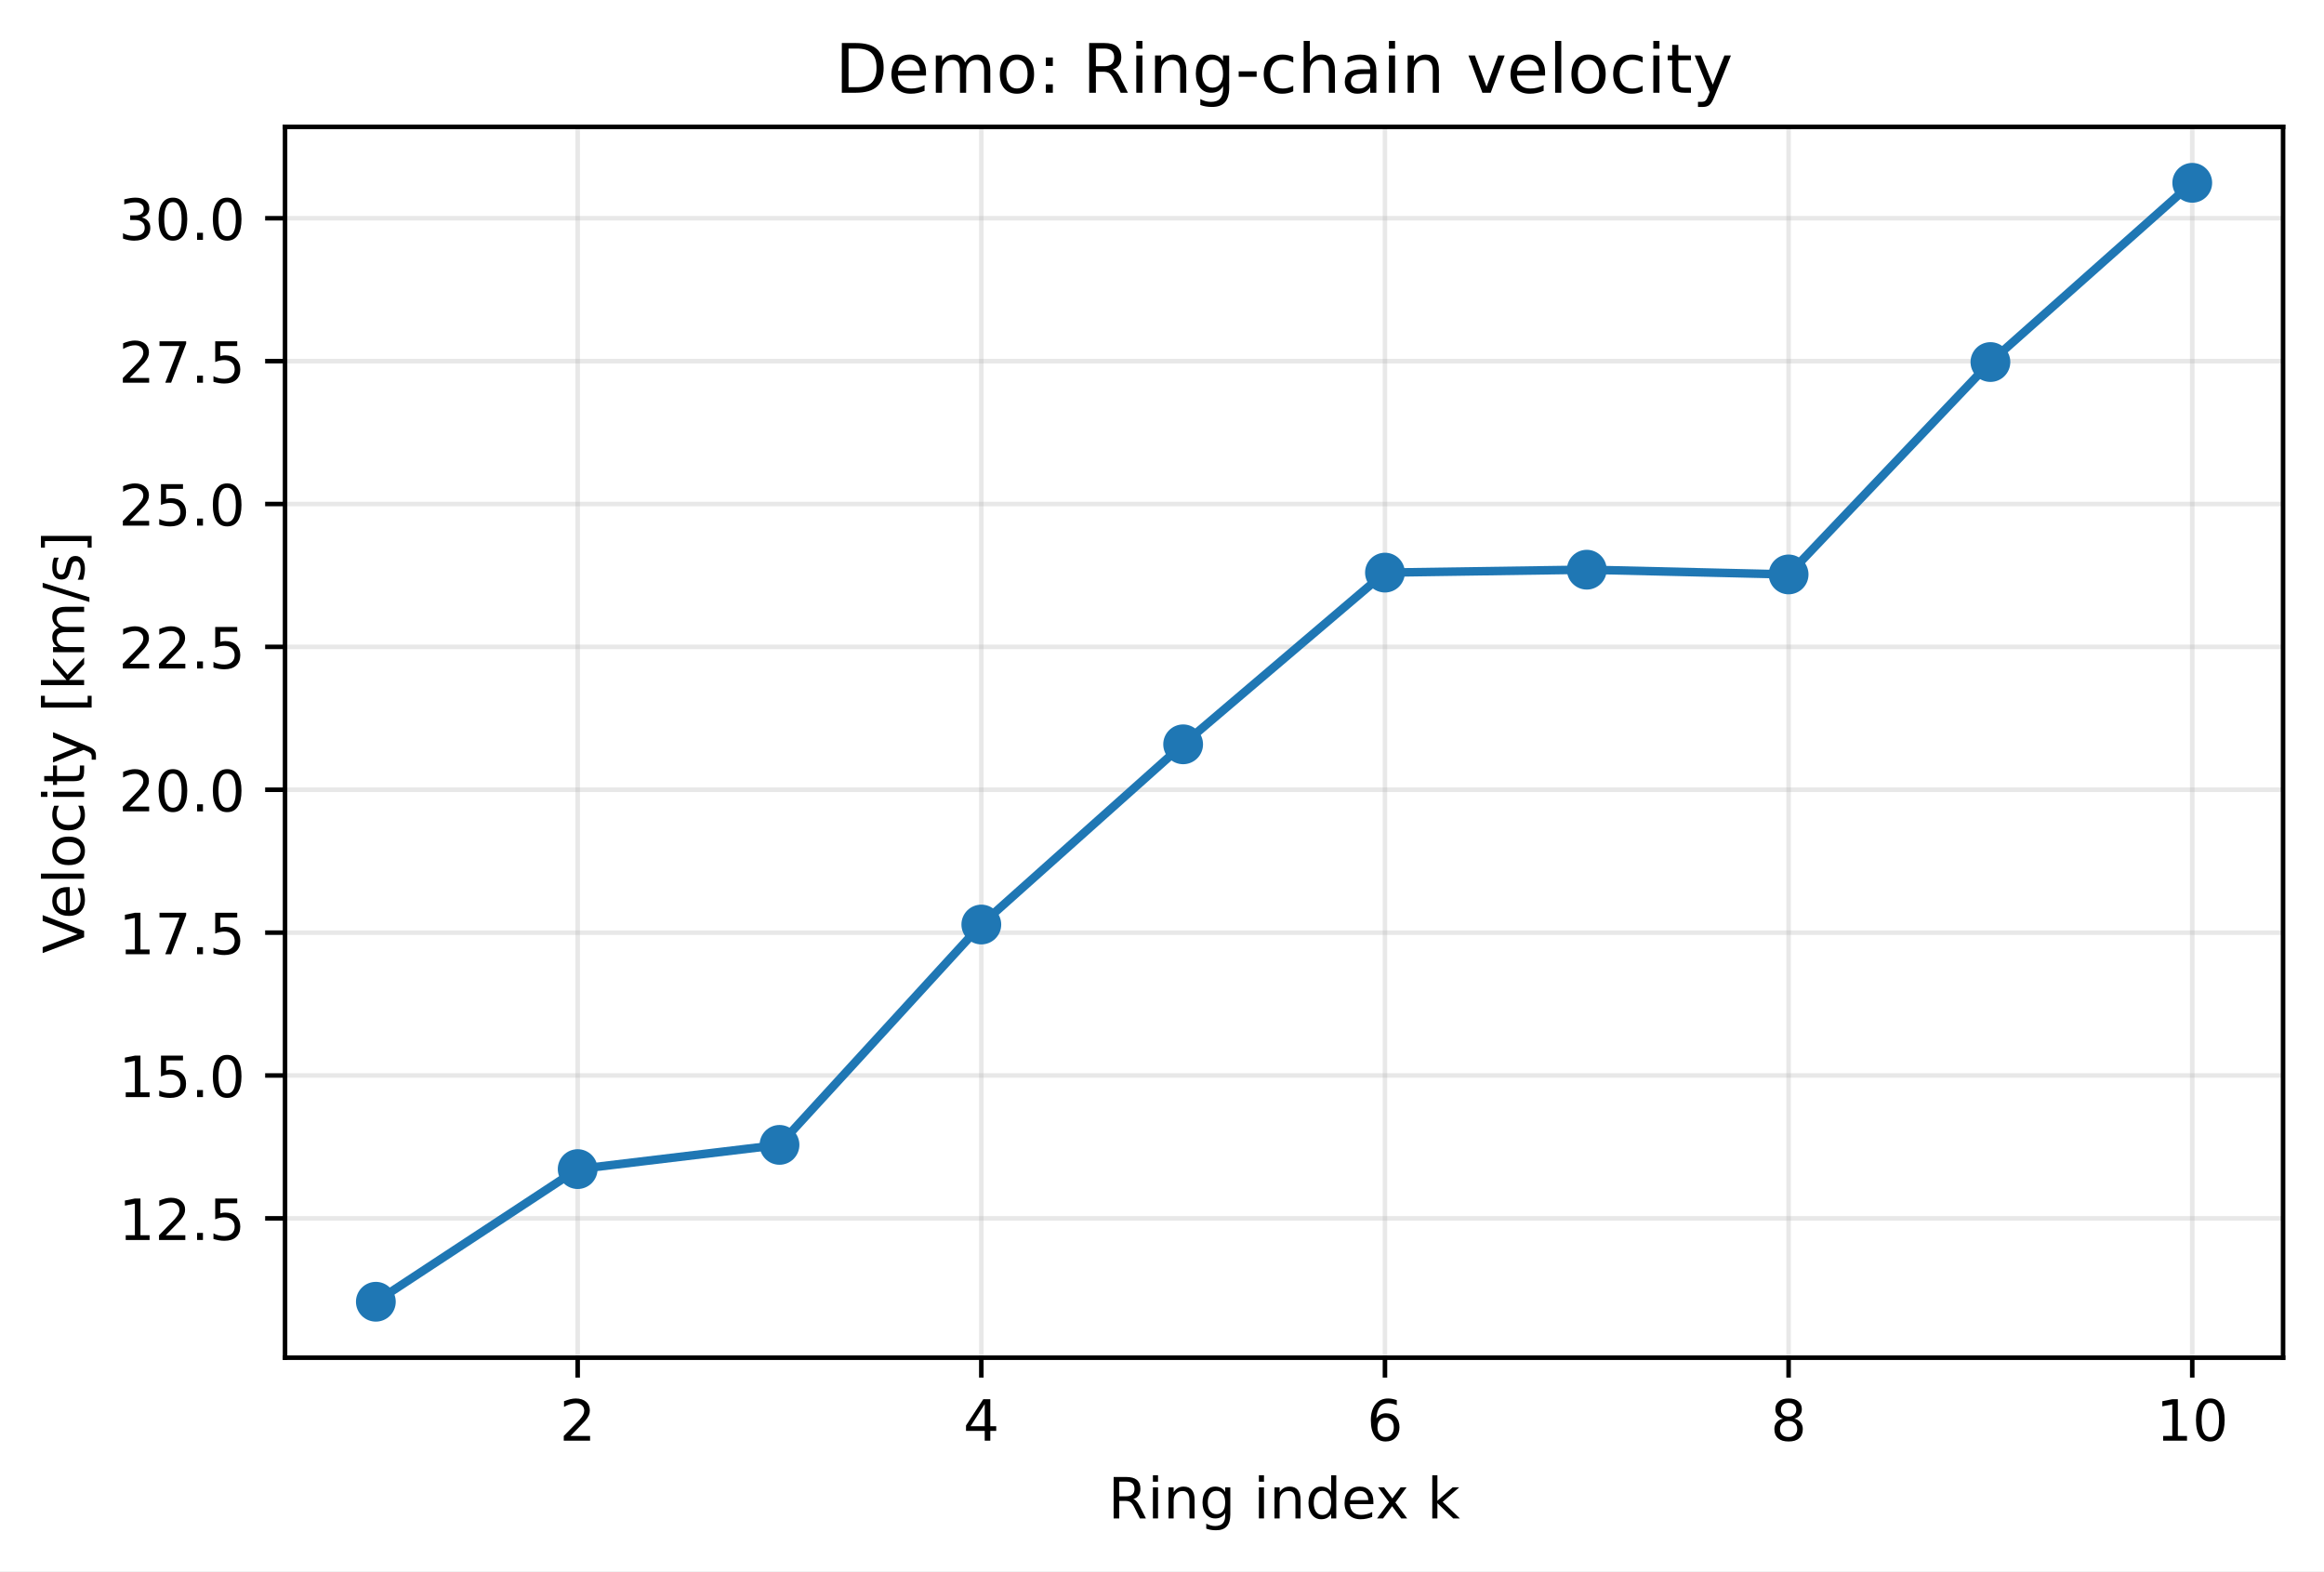
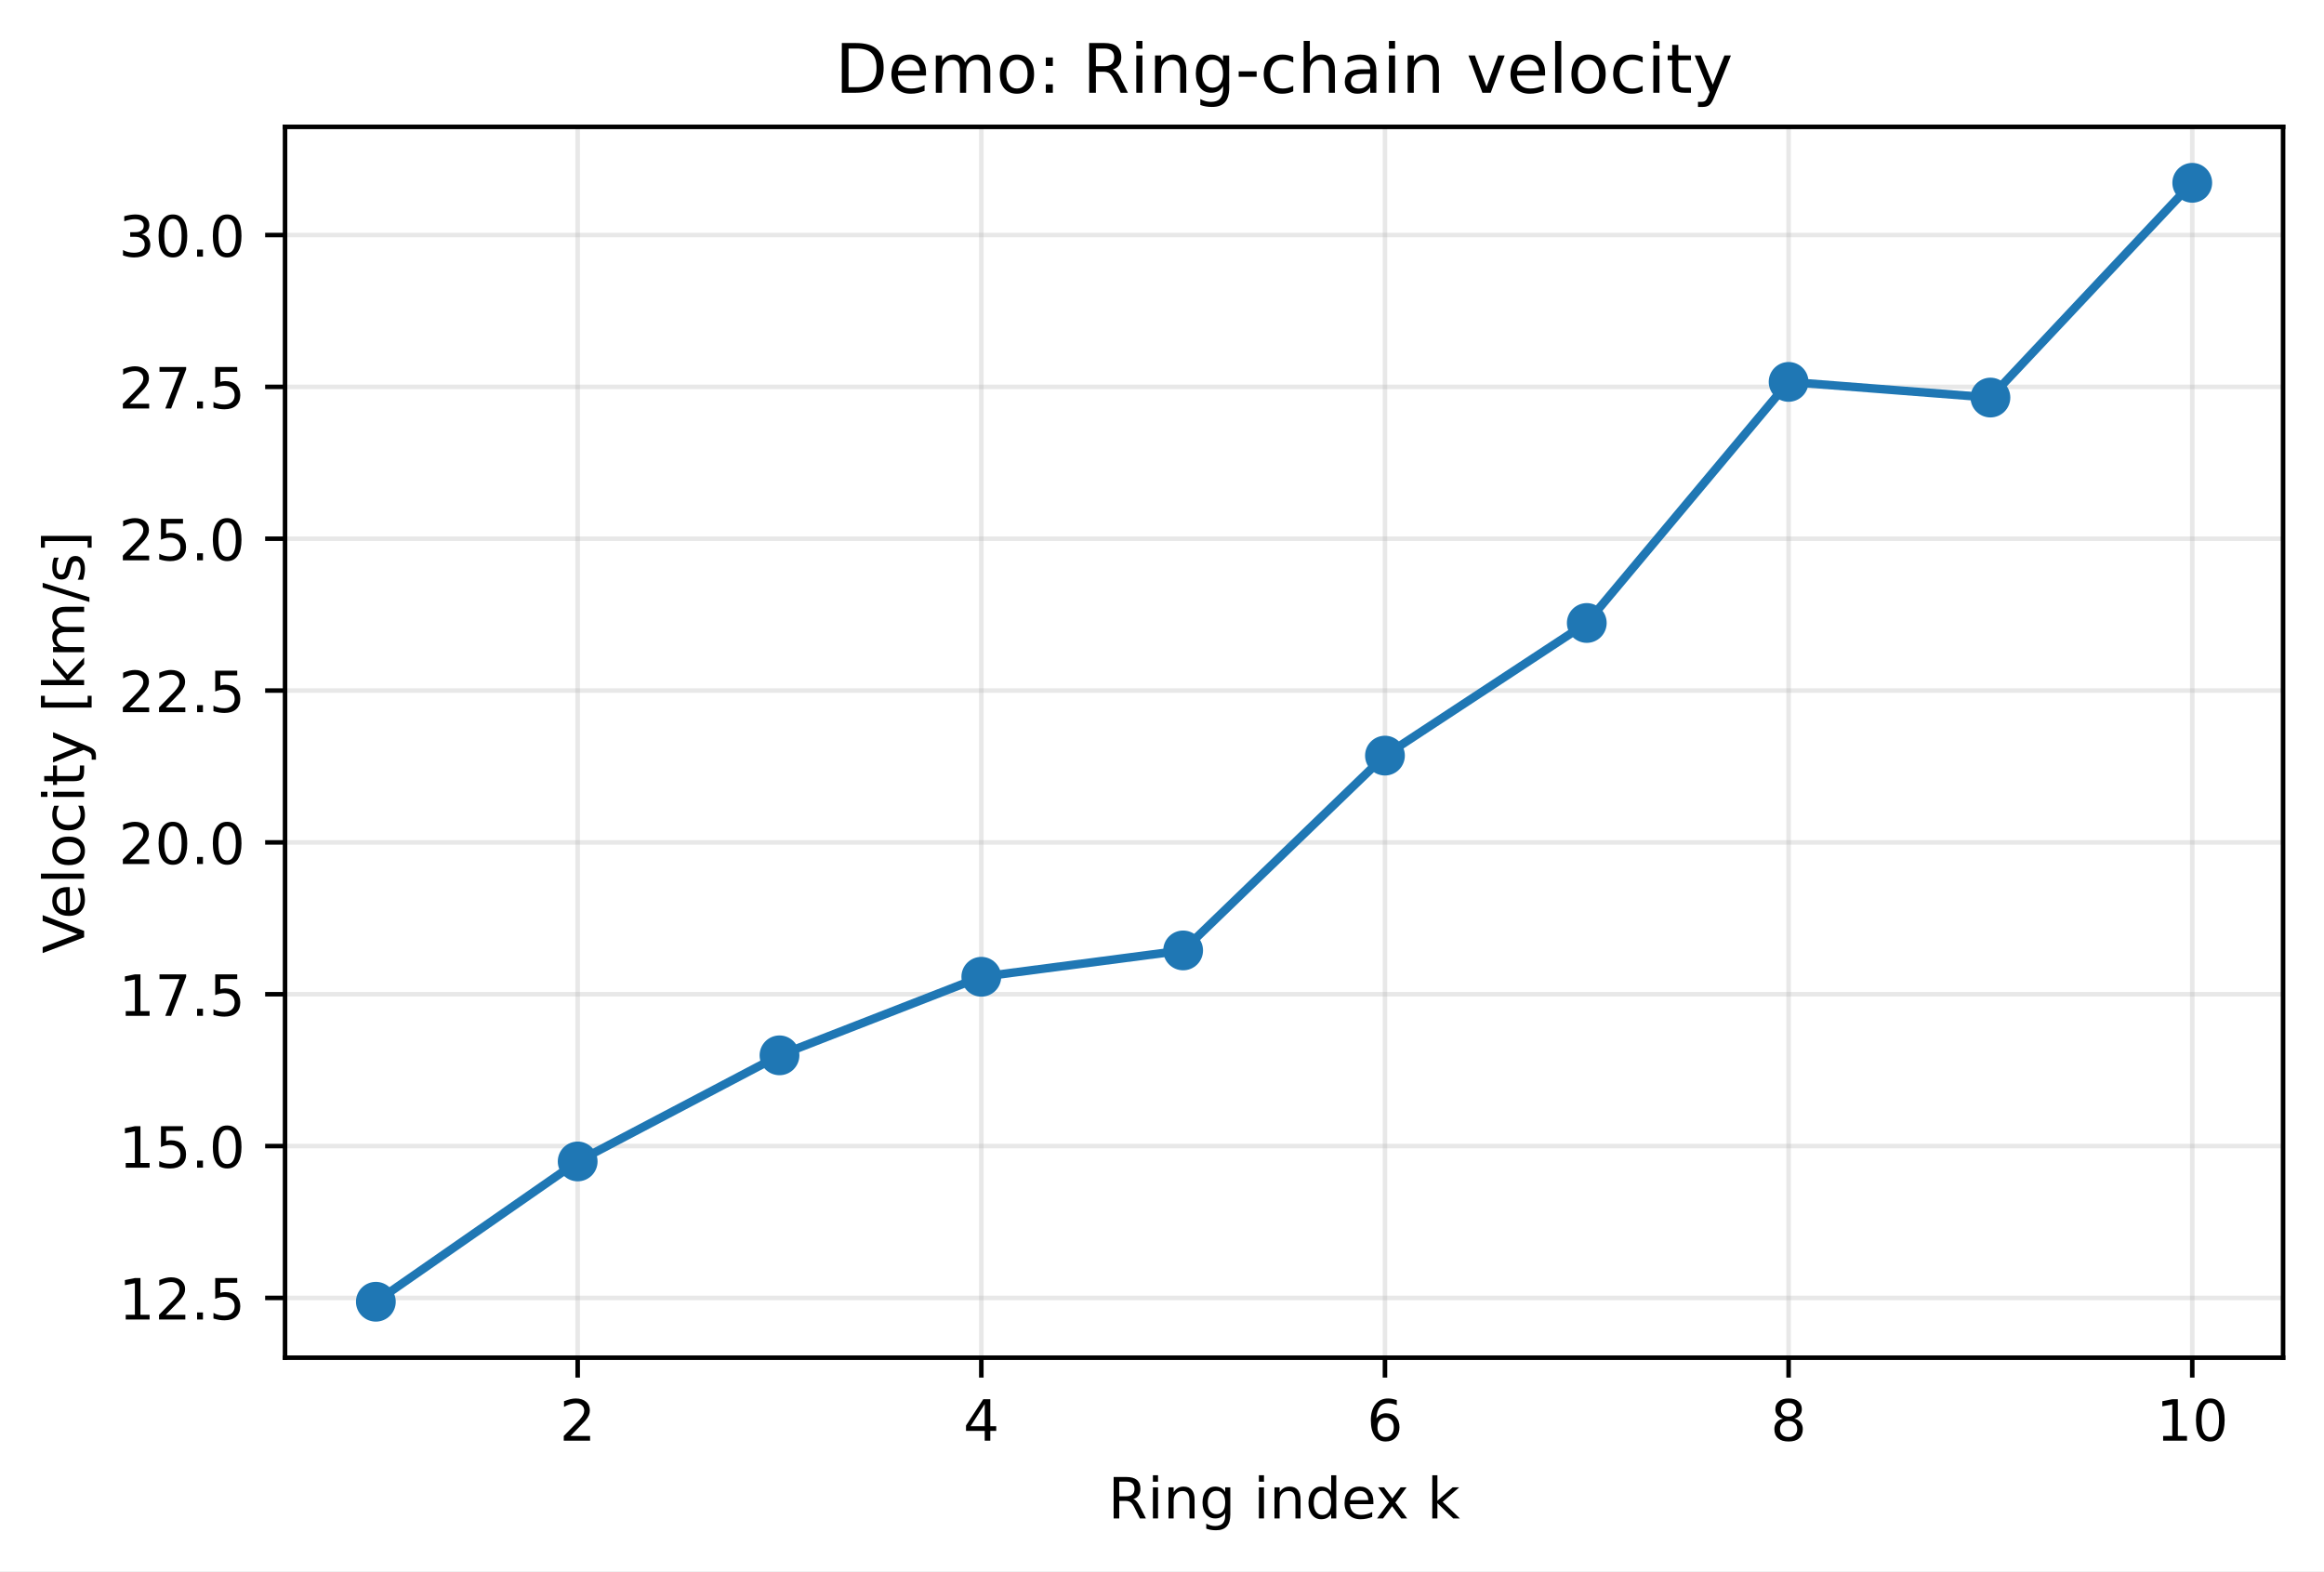
<svg xmlns="http://www.w3.org/2000/svg" xmlns:xlink="http://www.w3.org/1999/xlink" width="408.84pt" height="276.396pt" viewBox="0 0 408.84 276.396" version="1.1">
  <defs>
    <style type="text/css">*{stroke-linejoin: round; stroke-linecap: butt}</style>
  </defs>
  <g id="figure_1">
    <g id="patch_1">
      <path d="M 0 276.396  L 408.84 276.396  L 408.84 0  L 0 0  z " style="fill: #ffffff" />
    </g>
    <g id="axes_1">
      <g id="patch_2">
        <path d="M 50.144 238.84  L 401.64 238.84  L 401.64 22.318  L 50.144 22.318  z " style="fill: #ffffff" />
      </g>
      <g id="matplotlib.axis_1">
        <g id="xtick_1">
          <g id="line2d_1">
-             <path d="M 101.625 238.84  L 101.625 22.318  " clip-path="url(#p6f0cbe312e)" style="fill: none; stroke: #b0b0b0; stroke-opacity: 0.3; stroke-width: 0.8; stroke-linecap: square" />
+             <path d="M 101.625 238.84  L 101.625 22.318  " clip-path="url(#pf4509dc963)" style="fill: none; stroke: #b0b0b0; stroke-opacity: 0.3; stroke-width: 0.8; stroke-linecap: square" />
          </g>
          <g id="line2d_2">
            <defs>
-               <path id="m8522836633" d="M 0 0  L 0 3.5  " style="stroke: #000000; stroke-width: 0.8" />
+               <path id="mf7967f3b03" d="M 0 0  L 0 3.5  " style="stroke: #000000; stroke-width: 0.8" />
            </defs>
            <g>
-               <use xlink:href="#m8522836633" x="101.625" y="238.84" style="stroke: #000000; stroke-width: 0.8" />
+               <use xlink:href="#mf7967f3b03" x="101.625" y="238.84" style="stroke: #000000; stroke-width: 0.8" />
            </g>
          </g>
          <g id="text_1">
            <g transform="translate(98.44425 253.4381) scale(0.1 -0.1)">
              <defs>
                <path id="DejaVuSans-32" d="M 1228 531  L 3431 531  L 3431 0  L 469 0  L 469 531  Q 828 903 1448 1529  Q 2069 2156 2228 2338  Q 2531 2678 2651 2914  Q 2772 3150 2772 3378  Q 2772 3750 2511 3984  Q 2250 4219 1831 4219  Q 1534 4219 1204 4116  Q 875 4013 500 3803  L 500 4441  Q 881 4594 1212 4672  Q 1544 4750 1819 4750  Q 2544 4750 2975 4387  Q 3406 4025 3406 3419  Q 3406 3131 3298 2873  Q 3191 2616 2906 2266  Q 2828 2175 2409 1742  Q 1991 1309 1228 531  z " transform="scale(0.015625)" />
              </defs>
              <use xlink:href="#DejaVuSans-32" />
            </g>
          </g>
        </g>
        <g id="xtick_2">
          <g id="line2d_3">
-             <path d="M 172.635 238.84  L 172.635 22.318  " clip-path="url(#p6f0cbe312e)" style="fill: none; stroke: #b0b0b0; stroke-opacity: 0.3; stroke-width: 0.8; stroke-linecap: square" />
+             <path d="M 172.635 238.84  L 172.635 22.318  " clip-path="url(#pf4509dc963)" style="fill: none; stroke: #b0b0b0; stroke-opacity: 0.3; stroke-width: 0.8; stroke-linecap: square" />
          </g>
          <g id="line2d_4">
            <g>
-               <use xlink:href="#m8522836633" x="172.635" y="238.84" style="stroke: #000000; stroke-width: 0.8" />
+               <use xlink:href="#mf7967f3b03" x="172.635" y="238.84" style="stroke: #000000; stroke-width: 0.8" />
            </g>
          </g>
          <g id="text_2">
            <g transform="translate(169.4536 253.4381) scale(0.1 -0.1)">
              <defs>
                <path id="DejaVuSans-34" d="M 2419 4116  L 825 1625  L 2419 1625  L 2419 4116  z M 2253 4666  L 3047 4666  L 3047 1625  L 3713 1625  L 3713 1100  L 3047 1100  L 3047 0  L 2419 0  L 2419 1100  L 313 1100  L 313 1709  L 2253 4666  z " transform="scale(0.015625)" />
              </defs>
              <use xlink:href="#DejaVuSans-34" />
            </g>
          </g>
        </g>
        <g id="xtick_3">
          <g id="line2d_5">
-             <path d="M 243.644 238.84  L 243.644 22.318  " clip-path="url(#p6f0cbe312e)" style="fill: none; stroke: #b0b0b0; stroke-opacity: 0.3; stroke-width: 0.8; stroke-linecap: square" />
+             <path d="M 243.644 238.84  L 243.644 22.318  " clip-path="url(#pf4509dc963)" style="fill: none; stroke: #b0b0b0; stroke-opacity: 0.3; stroke-width: 0.8; stroke-linecap: square" />
          </g>
          <g id="line2d_6">
            <g>
-               <use xlink:href="#m8522836633" x="243.644" y="238.84" style="stroke: #000000; stroke-width: 0.8" />
+               <use xlink:href="#mf7967f3b03" x="243.644" y="238.84" style="stroke: #000000; stroke-width: 0.8" />
            </g>
          </g>
          <g id="text_3">
            <g transform="translate(240.4629 253.4381) scale(0.1 -0.1)">
              <defs>
                <path id="DejaVuSans-36" d="M 2113 2584  Q 1688 2584 1439 2293  Q 1191 2003 1191 1497  Q 1191 994 1439 701  Q 1688 409 2113 409  Q 2538 409 2786 701  Q 3034 994 3034 1497  Q 3034 2003 2786 2293  Q 2538 2584 2113 2584  z M 3366 4563  L 3366 3988  Q 3128 4100 2886 4159  Q 2644 4219 2406 4219  Q 1781 4219 1451 3797  Q 1122 3375 1075 2522  Q 1259 2794 1537 2939  Q 1816 3084 2150 3084  Q 2853 3084 3261 2657  Q 3669 2231 3669 1497  Q 3669 778 3244 343  Q 2819 -91 2113 -91  Q 1303 -91 875 529  Q 447 1150 447 2328  Q 447 3434 972 4092  Q 1497 4750 2381 4750  Q 2619 4750 2861 4703  Q 3103 4656 3366 4563  z " transform="scale(0.015625)" />
              </defs>
              <use xlink:href="#DejaVuSans-36" />
            </g>
          </g>
        </g>
        <g id="xtick_4">
          <g id="line2d_7">
-             <path d="M 314.653 238.84  L 314.653 22.318  " clip-path="url(#p6f0cbe312e)" style="fill: none; stroke: #b0b0b0; stroke-opacity: 0.3; stroke-width: 0.8; stroke-linecap: square" />
+             <path d="M 314.653 238.84  L 314.653 22.318  " clip-path="url(#pf4509dc963)" style="fill: none; stroke: #b0b0b0; stroke-opacity: 0.3; stroke-width: 0.8; stroke-linecap: square" />
          </g>
          <g id="line2d_8">
            <g>
-               <use xlink:href="#m8522836633" x="314.653" y="238.84" style="stroke: #000000; stroke-width: 0.8" />
+               <use xlink:href="#mf7967f3b03" x="314.653" y="238.84" style="stroke: #000000; stroke-width: 0.8" />
            </g>
          </g>
          <g id="text_4">
            <g transform="translate(311.4722 253.4381) scale(0.1 -0.1)">
              <defs>
                <path id="DejaVuSans-38" d="M 2034 2216  Q 1584 2216 1326 1975  Q 1069 1734 1069 1313  Q 1069 891 1326 650  Q 1584 409 2034 409  Q 2484 409 2743 651  Q 3003 894 3003 1313  Q 3003 1734 2745 1975  Q 2488 2216 2034 2216  z M 1403 2484  Q 997 2584 770 2862  Q 544 3141 544 3541  Q 544 4100 942 4425  Q 1341 4750 2034 4750  Q 2731 4750 3128 4425  Q 3525 4100 3525 3541  Q 3525 3141 3298 2862  Q 3072 2584 2669 2484  Q 3125 2378 3379 2068  Q 3634 1759 3634 1313  Q 3634 634 3220 271  Q 2806 -91 2034 -91  Q 1263 -91 848 271  Q 434 634 434 1313  Q 434 1759 690 2068  Q 947 2378 1403 2484  z M 1172 3481  Q 1172 3119 1398 2916  Q 1625 2713 2034 2713  Q 2441 2713 2670 2916  Q 2900 3119 2900 3481  Q 2900 3844 2670 4047  Q 2441 4250 2034 4250  Q 1625 4250 1398 4047  Q 1172 3844 1172 3481  z " transform="scale(0.015625)" />
              </defs>
              <use xlink:href="#DejaVuSans-38" />
            </g>
          </g>
        </g>
        <g id="xtick_5">
          <g id="line2d_9">
-             <path d="M 385.663 238.84  L 385.663 22.318  " clip-path="url(#p6f0cbe312e)" style="fill: none; stroke: #b0b0b0; stroke-opacity: 0.3; stroke-width: 0.8; stroke-linecap: square" />
+             <path d="M 385.663 238.84  L 385.663 22.318  " clip-path="url(#pf4509dc963)" style="fill: none; stroke: #b0b0b0; stroke-opacity: 0.3; stroke-width: 0.8; stroke-linecap: square" />
          </g>
          <g id="line2d_10">
            <g>
-               <use xlink:href="#m8522836633" x="385.663" y="238.84" style="stroke: #000000; stroke-width: 0.8" />
+               <use xlink:href="#mf7967f3b03" x="385.663" y="238.84" style="stroke: #000000; stroke-width: 0.8" />
            </g>
          </g>
          <g id="text_5">
            <g transform="translate(379.3002 253.4381) scale(0.1 -0.1)">
              <defs>
                <path id="DejaVuSans-31" d="M 794 531  L 1825 531  L 1825 4091  L 703 3866  L 703 4441  L 1819 4666  L 2450 4666  L 2450 531  L 3481 531  L 3481 0  L 794 0  L 794 531  z " transform="scale(0.015625)" />
                <path id="DejaVuSans-30" d="M 2034 4250  Q 1547 4250 1301 3770  Q 1056 3291 1056 2328  Q 1056 1369 1301 889  Q 1547 409 2034 409  Q 2525 409 2770 889  Q 3016 1369 3016 2328  Q 3016 3291 2770 3770  Q 2525 4250 2034 4250  z M 2034 4750  Q 2819 4750 3233 4129  Q 3647 3509 3647 2328  Q 3647 1150 3233 529  Q 2819 -91 2034 -91  Q 1250 -91 836 529  Q 422 1150 422 2328  Q 422 3509 836 4129  Q 1250 4750 2034 4750  z " transform="scale(0.015625)" />
              </defs>
              <use xlink:href="#DejaVuSans-31" />
              <use xlink:href="#DejaVuSans-30" transform="translate(63.62305 0)" />
            </g>
          </g>
        </g>
        <g id="text_6">
          <g transform="translate(194.9316 267.1163) scale(0.1 -0.1)">
            <defs>
              <path id="DejaVuSans-52" d="M 2841 2188  Q 3044 2119 3236 1894  Q 3428 1669 3622 1275  L 4263 0  L 3584 0  L 2988 1197  Q 2756 1666 2539 1819  Q 2322 1972 1947 1972  L 1259 1972  L 1259 0  L 628 0  L 628 4666  L 2053 4666  Q 2853 4666 3247 4331  Q 3641 3997 3641 3322  Q 3641 2881 3436 2590  Q 3231 2300 2841 2188  z M 1259 4147  L 1259 2491  L 2053 2491  Q 2509 2491 2742 2702  Q 2975 2913 2975 3322  Q 2975 3731 2742 3939  Q 2509 4147 2053 4147  L 1259 4147  z " transform="scale(0.015625)" />
              <path id="DejaVuSans-69" d="M 603 3500  L 1178 3500  L 1178 0  L 603 0  L 603 3500  z M 603 4863  L 1178 4863  L 1178 4134  L 603 4134  L 603 4863  z " transform="scale(0.015625)" />
              <path id="DejaVuSans-6e" d="M 3513 2113  L 3513 0  L 2938 0  L 2938 2094  Q 2938 2591 2744 2837  Q 2550 3084 2163 3084  Q 1697 3084 1428 2787  Q 1159 2491 1159 1978  L 1159 0  L 581 0  L 581 3500  L 1159 3500  L 1159 2956  Q 1366 3272 1645 3428  Q 1925 3584 2291 3584  Q 2894 3584 3203 3211  Q 3513 2838 3513 2113  z " transform="scale(0.015625)" />
              <path id="DejaVuSans-67" d="M 2906 1791  Q 2906 2416 2648 2759  Q 2391 3103 1925 3103  Q 1463 3103 1205 2759  Q 947 2416 947 1791  Q 947 1169 1205 825  Q 1463 481 1925 481  Q 2391 481 2648 825  Q 2906 1169 2906 1791  z M 3481 434  Q 3481 -459 3084 -895  Q 2688 -1331 1869 -1331  Q 1566 -1331 1297 -1286  Q 1028 -1241 775 -1147  L 775 -588  Q 1028 -725 1275 -790  Q 1522 -856 1778 -856  Q 2344 -856 2625 -561  Q 2906 -266 2906 331  L 2906 616  Q 2728 306 2450 153  Q 2172 0 1784 0  Q 1141 0 747 490  Q 353 981 353 1791  Q 353 2603 747 3093  Q 1141 3584 1784 3584  Q 2172 3584 2450 3431  Q 2728 3278 2906 2969  L 2906 3500  L 3481 3500  L 3481 434  z " transform="scale(0.015625)" />
              <path id="DejaVuSans-20" transform="scale(0.015625)" />
              <path id="DejaVuSans-64" d="M 2906 2969  L 2906 4863  L 3481 4863  L 3481 0  L 2906 0  L 2906 525  Q 2725 213 2448 61  Q 2172 -91 1784 -91  Q 1150 -91 751 415  Q 353 922 353 1747  Q 353 2572 751 3078  Q 1150 3584 1784 3584  Q 2172 3584 2448 3432  Q 2725 3281 2906 2969  z M 947 1747  Q 947 1113 1208 752  Q 1469 391 1925 391  Q 2381 391 2643 752  Q 2906 1113 2906 1747  Q 2906 2381 2643 2742  Q 2381 3103 1925 3103  Q 1469 3103 1208 2742  Q 947 2381 947 1747  z " transform="scale(0.015625)" />
              <path id="DejaVuSans-65" d="M 3597 1894  L 3597 1613  L 953 1613  Q 991 1019 1311 708  Q 1631 397 2203 397  Q 2534 397 2845 478  Q 3156 559 3463 722  L 3463 178  Q 3153 47 2828 -22  Q 2503 -91 2169 -91  Q 1331 -91 842 396  Q 353 884 353 1716  Q 353 2575 817 3079  Q 1281 3584 2069 3584  Q 2775 3584 3186 3129  Q 3597 2675 3597 1894  z M 3022 2063  Q 3016 2534 2758 2815  Q 2500 3097 2075 3097  Q 1594 3097 1305 2825  Q 1016 2553 972 2059  L 3022 2063  z " transform="scale(0.015625)" />
              <path id="DejaVuSans-78" d="M 3513 3500  L 2247 1797  L 3578 0  L 2900 0  L 1881 1375  L 863 0  L 184 0  L 1544 1831  L 300 3500  L 978 3500  L 1906 2253  L 2834 3500  L 3513 3500  z " transform="scale(0.015625)" />
              <path id="DejaVuSans-6b" d="M 581 4863  L 1159 4863  L 1159 1991  L 2875 3500  L 3609 3500  L 1753 1863  L 3688 0  L 2938 0  L 1159 1709  L 1159 0  L 581 0  L 581 4863  z " transform="scale(0.015625)" />
            </defs>
            <use xlink:href="#DejaVuSans-52" />
            <use xlink:href="#DejaVuSans-69" transform="translate(69.48242 0)" />
            <use xlink:href="#DejaVuSans-6e" transform="translate(97.26562 0)" />
            <use xlink:href="#DejaVuSans-67" transform="translate(160.6445 0)" />
            <use xlink:href="#DejaVuSans-20" transform="translate(224.1211 0)" />
            <use xlink:href="#DejaVuSans-69" transform="translate(255.9082 0)" />
            <use xlink:href="#DejaVuSans-6e" transform="translate(283.6914 0)" />
            <use xlink:href="#DejaVuSans-64" transform="translate(347.0703 0)" />
            <use xlink:href="#DejaVuSans-65" transform="translate(410.5469 0)" />
            <use xlink:href="#DejaVuSans-78" transform="translate(470.3203 0)" />
            <use xlink:href="#DejaVuSans-20" transform="translate(529.5 0)" />
            <use xlink:href="#DejaVuSans-6b" transform="translate(561.2871 0)" />
          </g>
        </g>
      </g>
      <g id="matplotlib.axis_2">
        <g id="ytick_1">
          <g id="line2d_11">
-             <path d="M 50.144 214.331  L 401.64 214.331  " clip-path="url(#p6f0cbe312e)" style="fill: none; stroke: #b0b0b0; stroke-opacity: 0.3; stroke-width: 0.8; stroke-linecap: square" />
+             <path d="M 50.144 228.322  L 401.64 228.322  " clip-path="url(#pf4509dc963)" style="fill: none; stroke: #b0b0b0; stroke-opacity: 0.3; stroke-width: 0.8; stroke-linecap: square" />
          </g>
          <g id="line2d_12">
            <defs>
-               <path id="m3659f4b6f7" d="M 0 0  L -3.5 0  " style="stroke: #000000; stroke-width: 0.8" />
+               <path id="m60b2d60466" d="M 0 0  L -3.5 0  " style="stroke: #000000; stroke-width: 0.8" />
            </defs>
            <g>
-               <use xlink:href="#m3659f4b6f7" x="50.144" y="214.331" style="stroke: #000000; stroke-width: 0.8" />
+               <use xlink:href="#m60b2d60466" x="50.144" y="228.322" style="stroke: #000000; stroke-width: 0.8" />
            </g>
          </g>
          <g id="text_7">
-             <g transform="translate(20.87813 218.13) scale(0.1 -0.1)">
+             <g transform="translate(20.87813 232.1212) scale(0.1 -0.1)">
              <defs>
                <path id="DejaVuSans-2e" d="M 684 794  L 1344 794  L 1344 0  L 684 0  L 684 794  z " transform="scale(0.015625)" />
                <path id="DejaVuSans-35" d="M 691 4666  L 3169 4666  L 3169 4134  L 1269 4134  L 1269 2991  Q 1406 3038 1543 3061  Q 1681 3084 1819 3084  Q 2600 3084 3056 2656  Q 3513 2228 3513 1497  Q 3513 744 3044 326  Q 2575 -91 1722 -91  Q 1428 -91 1123 -41  Q 819 9 494 109  L 494 744  Q 775 591 1075 516  Q 1375 441 1709 441  Q 2250 441 2565 725  Q 2881 1009 2881 1497  Q 2881 1984 2565 2268  Q 2250 2553 1709 2553  Q 1456 2553 1204 2497  Q 953 2441 691 2322  L 691 4666  z " transform="scale(0.015625)" />
              </defs>
              <use xlink:href="#DejaVuSans-31" />
              <use xlink:href="#DejaVuSans-32" transform="translate(63.62305 0)" />
              <use xlink:href="#DejaVuSans-2e" transform="translate(127.2461 0)" />
              <use xlink:href="#DejaVuSans-35" transform="translate(159.0332 0)" />
            </g>
          </g>
        </g>
        <g id="ytick_2">
          <g id="line2d_13">
-             <path d="M 50.144 189.197  L 401.64 189.197  " clip-path="url(#p6f0cbe312e)" style="fill: none; stroke: #b0b0b0; stroke-opacity: 0.3; stroke-width: 0.8; stroke-linecap: square" />
+             <path d="M 50.144 201.611  L 401.64 201.611  " clip-path="url(#pf4509dc963)" style="fill: none; stroke: #b0b0b0; stroke-opacity: 0.3; stroke-width: 0.8; stroke-linecap: square" />
          </g>
          <g id="line2d_14">
            <g>
-               <use xlink:href="#m3659f4b6f7" x="50.144" y="189.197" style="stroke: #000000; stroke-width: 0.8" />
+               <use xlink:href="#m60b2d60466" x="50.144" y="201.611" style="stroke: #000000; stroke-width: 0.8" />
            </g>
          </g>
          <g id="text_8">
-             <g transform="translate(20.87813 192.9962) scale(0.1 -0.1)">
+             <g transform="translate(20.87813 205.4107) scale(0.1 -0.1)">
              <use xlink:href="#DejaVuSans-31" />
              <use xlink:href="#DejaVuSans-35" transform="translate(63.62305 0)" />
              <use xlink:href="#DejaVuSans-2e" transform="translate(127.2461 0)" />
              <use xlink:href="#DejaVuSans-30" transform="translate(159.0332 0)" />
            </g>
          </g>
        </g>
        <g id="ytick_3">
          <g id="line2d_15">
-             <path d="M 50.144 164.063  L 401.64 164.063  " clip-path="url(#p6f0cbe312e)" style="fill: none; stroke: #b0b0b0; stroke-opacity: 0.3; stroke-width: 0.8; stroke-linecap: square" />
+             <path d="M 50.144 174.901  L 401.64 174.901  " clip-path="url(#pf4509dc963)" style="fill: none; stroke: #b0b0b0; stroke-opacity: 0.3; stroke-width: 0.8; stroke-linecap: square" />
          </g>
          <g id="line2d_16">
            <g>
-               <use xlink:href="#m3659f4b6f7" x="50.144" y="164.063" style="stroke: #000000; stroke-width: 0.8" />
+               <use xlink:href="#m60b2d60466" x="50.144" y="174.901" style="stroke: #000000; stroke-width: 0.8" />
            </g>
          </g>
          <g id="text_9">
-             <g transform="translate(20.87813 167.8623) scale(0.1 -0.1)">
+             <g transform="translate(20.87813 178.7003) scale(0.1 -0.1)">
              <defs>
                <path id="DejaVuSans-37" d="M 525 4666  L 3525 4666  L 3525 4397  L 1831 0  L 1172 0  L 2766 4134  L 525 4134  L 525 4666  z " transform="scale(0.015625)" />
              </defs>
              <use xlink:href="#DejaVuSans-31" />
              <use xlink:href="#DejaVuSans-37" transform="translate(63.62305 0)" />
              <use xlink:href="#DejaVuSans-2e" transform="translate(127.2461 0)" />
              <use xlink:href="#DejaVuSans-35" transform="translate(159.0332 0)" />
            </g>
          </g>
        </g>
        <g id="ytick_4">
          <g id="line2d_17">
-             <path d="M 50.144 138.929  L 401.64 138.929  " clip-path="url(#p6f0cbe312e)" style="fill: none; stroke: #b0b0b0; stroke-opacity: 0.3; stroke-width: 0.8; stroke-linecap: square" />
+             <path d="M 50.144 148.191  L 401.64 148.191  " clip-path="url(#pf4509dc963)" style="fill: none; stroke: #b0b0b0; stroke-opacity: 0.3; stroke-width: 0.8; stroke-linecap: square" />
          </g>
          <g id="line2d_18">
            <g>
-               <use xlink:href="#m3659f4b6f7" x="50.144" y="138.929" style="stroke: #000000; stroke-width: 0.8" />
+               <use xlink:href="#m60b2d60466" x="50.144" y="148.191" style="stroke: #000000; stroke-width: 0.8" />
            </g>
          </g>
          <g id="text_10">
-             <g transform="translate(20.87813 142.7285) scale(0.1 -0.1)">
+             <g transform="translate(20.87813 151.9898) scale(0.1 -0.1)">
              <use xlink:href="#DejaVuSans-32" />
              <use xlink:href="#DejaVuSans-30" transform="translate(63.62305 0)" />
              <use xlink:href="#DejaVuSans-2e" transform="translate(127.2461 0)" />
              <use xlink:href="#DejaVuSans-30" transform="translate(159.0332 0)" />
            </g>
          </g>
        </g>
        <g id="ytick_5">
          <g id="line2d_19">
-             <path d="M 50.144 113.795  L 401.64 113.795  " clip-path="url(#p6f0cbe312e)" style="fill: none; stroke: #b0b0b0; stroke-opacity: 0.3; stroke-width: 0.8; stroke-linecap: square" />
+             <path d="M 50.144 121.48  L 401.64 121.48  " clip-path="url(#pf4509dc963)" style="fill: none; stroke: #b0b0b0; stroke-opacity: 0.3; stroke-width: 0.8; stroke-linecap: square" />
          </g>
          <g id="line2d_20">
            <g>
-               <use xlink:href="#m3659f4b6f7" x="50.144" y="113.795" style="stroke: #000000; stroke-width: 0.8" />
+               <use xlink:href="#m60b2d60466" x="50.144" y="121.48" style="stroke: #000000; stroke-width: 0.8" />
            </g>
          </g>
          <g id="text_11">
-             <g transform="translate(20.87813 117.5946) scale(0.1 -0.1)">
+             <g transform="translate(20.87813 125.2794) scale(0.1 -0.1)">
              <use xlink:href="#DejaVuSans-32" />
              <use xlink:href="#DejaVuSans-32" transform="translate(63.62305 0)" />
              <use xlink:href="#DejaVuSans-2e" transform="translate(127.2461 0)" />
              <use xlink:href="#DejaVuSans-35" transform="translate(159.0332 0)" />
            </g>
          </g>
        </g>
        <g id="ytick_6">
          <g id="line2d_21">
-             <path d="M 50.144 88.662  L 401.64 88.662  " clip-path="url(#p6f0cbe312e)" style="fill: none; stroke: #b0b0b0; stroke-opacity: 0.3; stroke-width: 0.8; stroke-linecap: square" />
+             <path d="M 50.144 94.77  L 401.64 94.77  " clip-path="url(#pf4509dc963)" style="fill: none; stroke: #b0b0b0; stroke-opacity: 0.3; stroke-width: 0.8; stroke-linecap: square" />
          </g>
          <g id="line2d_22">
            <g>
-               <use xlink:href="#m3659f4b6f7" x="50.144" y="88.662" style="stroke: #000000; stroke-width: 0.8" />
+               <use xlink:href="#m60b2d60466" x="50.144" y="94.77" style="stroke: #000000; stroke-width: 0.8" />
            </g>
          </g>
          <g id="text_12">
-             <g transform="translate(20.87813 92.46075) scale(0.1 -0.1)">
+             <g transform="translate(20.87813 98.56892) scale(0.1 -0.1)">
              <use xlink:href="#DejaVuSans-32" />
              <use xlink:href="#DejaVuSans-35" transform="translate(63.62305 0)" />
              <use xlink:href="#DejaVuSans-2e" transform="translate(127.2461 0)" />
              <use xlink:href="#DejaVuSans-30" transform="translate(159.0332 0)" />
            </g>
          </g>
        </g>
        <g id="ytick_7">
          <g id="line2d_23">
-             <path d="M 50.144 63.528  L 401.64 63.528  " clip-path="url(#p6f0cbe312e)" style="fill: none; stroke: #b0b0b0; stroke-opacity: 0.3; stroke-width: 0.8; stroke-linecap: square" />
+             <path d="M 50.144 68.059  L 401.64 68.059  " clip-path="url(#pf4509dc963)" style="fill: none; stroke: #b0b0b0; stroke-opacity: 0.3; stroke-width: 0.8; stroke-linecap: square" />
          </g>
          <g id="line2d_24">
            <g>
-               <use xlink:href="#m3659f4b6f7" x="50.144" y="63.528" style="stroke: #000000; stroke-width: 0.8" />
+               <use xlink:href="#m60b2d60466" x="50.144" y="68.059" style="stroke: #000000; stroke-width: 0.8" />
            </g>
          </g>
          <g id="text_13">
-             <g transform="translate(20.87813 67.3269) scale(0.1 -0.1)">
+             <g transform="translate(20.87813 71.85847) scale(0.1 -0.1)">
              <use xlink:href="#DejaVuSans-32" />
              <use xlink:href="#DejaVuSans-37" transform="translate(63.62305 0)" />
              <use xlink:href="#DejaVuSans-2e" transform="translate(127.2461 0)" />
              <use xlink:href="#DejaVuSans-35" transform="translate(159.0332 0)" />
            </g>
          </g>
        </g>
        <g id="ytick_8">
          <g id="line2d_25">
-             <path d="M 50.144 38.394  L 401.64 38.394  " clip-path="url(#p6f0cbe312e)" style="fill: none; stroke: #b0b0b0; stroke-opacity: 0.3; stroke-width: 0.8; stroke-linecap: square" />
+             <path d="M 50.144 41.349  L 401.64 41.349  " clip-path="url(#pf4509dc963)" style="fill: none; stroke: #b0b0b0; stroke-opacity: 0.3; stroke-width: 0.8; stroke-linecap: square" />
          </g>
          <g id="line2d_26">
            <g>
-               <use xlink:href="#m3659f4b6f7" x="50.144" y="38.394" style="stroke: #000000; stroke-width: 0.8" />
+               <use xlink:href="#m60b2d60466" x="50.144" y="41.349" style="stroke: #000000; stroke-width: 0.8" />
            </g>
          </g>
          <g id="text_14">
-             <g transform="translate(20.87813 42.19304) scale(0.1 -0.1)">
+             <g transform="translate(20.87813 45.14802) scale(0.1 -0.1)">
              <defs>
                <path id="DejaVuSans-33" d="M 2597 2516  Q 3050 2419 3304 2112  Q 3559 1806 3559 1356  Q 3559 666 3084 287  Q 2609 -91 1734 -91  Q 1441 -91 1130 -33  Q 819 25 488 141  L 488 750  Q 750 597 1062 519  Q 1375 441 1716 441  Q 2309 441 2620 675  Q 2931 909 2931 1356  Q 2931 1769 2642 2001  Q 2353 2234 1838 2234  L 1294 2234  L 1294 2753  L 1863 2753  Q 2328 2753 2575 2939  Q 2822 3125 2822 3475  Q 2822 3834 2567 4026  Q 2313 4219 1838 4219  Q 1578 4219 1281 4162  Q 984 4106 628 3988  L 628 4550  Q 988 4650 1302 4700  Q 1616 4750 1894 4750  Q 2613 4750 3031 4423  Q 3450 4097 3450 3541  Q 3450 3153 3228 2886  Q 3006 2619 2597 2516  z " transform="scale(0.015625)" />
              </defs>
              <use xlink:href="#DejaVuSans-33" />
              <use xlink:href="#DejaVuSans-30" transform="translate(63.62305 0)" />
              <use xlink:href="#DejaVuSans-2e" transform="translate(127.2461 0)" />
              <use xlink:href="#DejaVuSans-30" transform="translate(159.0332 0)" />
            </g>
          </g>
        </g>
        <g id="text_15">
          <g transform="translate(14.79844 167.7398) rotate(-90) scale(0.1 -0.1)">
            <defs>
              <path id="DejaVuSans-56" d="M 1831 0  L 50 4666  L 709 4666  L 2188 738  L 3669 4666  L 4325 4666  L 2547 0  L 1831 0  z " transform="scale(0.015625)" />
              <path id="DejaVuSans-6c" d="M 603 4863  L 1178 4863  L 1178 0  L 603 0  L 603 4863  z " transform="scale(0.015625)" />
              <path id="DejaVuSans-6f" d="M 1959 3097  Q 1497 3097 1228 2736  Q 959 2375 959 1747  Q 959 1119 1226 758  Q 1494 397 1959 397  Q 2419 397 2687 759  Q 2956 1122 2956 1747  Q 2956 2369 2687 2733  Q 2419 3097 1959 3097  z M 1959 3584  Q 2709 3584 3137 3096  Q 3566 2609 3566 1747  Q 3566 888 3137 398  Q 2709 -91 1959 -91  Q 1206 -91 779 398  Q 353 888 353 1747  Q 353 2609 779 3096  Q 1206 3584 1959 3584  z " transform="scale(0.015625)" />
              <path id="DejaVuSans-63" d="M 3122 3366  L 3122 2828  Q 2878 2963 2633 3030  Q 2388 3097 2138 3097  Q 1578 3097 1268 2742  Q 959 2388 959 1747  Q 959 1106 1268 751  Q 1578 397 2138 397  Q 2388 397 2633 464  Q 2878 531 3122 666  L 3122 134  Q 2881 22 2623 -34  Q 2366 -91 2075 -91  Q 1284 -91 818 406  Q 353 903 353 1747  Q 353 2603 823 3093  Q 1294 3584 2113 3584  Q 2378 3584 2631 3529  Q 2884 3475 3122 3366  z " transform="scale(0.015625)" />
              <path id="DejaVuSans-74" d="M 1172 4494  L 1172 3500  L 2356 3500  L 2356 3053  L 1172 3053  L 1172 1153  Q 1172 725 1289 603  Q 1406 481 1766 481  L 2356 481  L 2356 0  L 1766 0  Q 1100 0 847 248  Q 594 497 594 1153  L 594 3053  L 172 3053  L 172 3500  L 594 3500  L 594 4494  L 1172 4494  z " transform="scale(0.015625)" />
              <path id="DejaVuSans-79" d="M 2059 -325  Q 1816 -950 1584 -1140  Q 1353 -1331 966 -1331  L 506 -1331  L 506 -850  L 844 -850  Q 1081 -850 1212 -737  Q 1344 -625 1503 -206  L 1606 56  L 191 3500  L 800 3500  L 1894 763  L 2988 3500  L 3597 3500  L 2059 -325  z " transform="scale(0.015625)" />
              <path id="DejaVuSans-5b" d="M 550 4863  L 1875 4863  L 1875 4416  L 1125 4416  L 1125 -397  L 1875 -397  L 1875 -844  L 550 -844  L 550 4863  z " transform="scale(0.015625)" />
              <path id="DejaVuSans-6d" d="M 3328 2828  Q 3544 3216 3844 3400  Q 4144 3584 4550 3584  Q 5097 3584 5394 3201  Q 5691 2819 5691 2113  L 5691 0  L 5113 0  L 5113 2094  Q 5113 2597 4934 2840  Q 4756 3084 4391 3084  Q 3944 3084 3684 2787  Q 3425 2491 3425 1978  L 3425 0  L 2847 0  L 2847 2094  Q 2847 2600 2669 2842  Q 2491 3084 2119 3084  Q 1678 3084 1418 2786  Q 1159 2488 1159 1978  L 1159 0  L 581 0  L 581 3500  L 1159 3500  L 1159 2956  Q 1356 3278 1631 3431  Q 1906 3584 2284 3584  Q 2666 3584 2933 3390  Q 3200 3197 3328 2828  z " transform="scale(0.015625)" />
              <path id="DejaVuSans-2f" d="M 1625 4666  L 2156 4666  L 531 -594  L 0 -594  L 1625 4666  z " transform="scale(0.015625)" />
              <path id="DejaVuSans-73" d="M 2834 3397  L 2834 2853  Q 2591 2978 2328 3040  Q 2066 3103 1784 3103  Q 1356 3103 1142 2972  Q 928 2841 928 2578  Q 928 2378 1081 2264  Q 1234 2150 1697 2047  L 1894 2003  Q 2506 1872 2764 1633  Q 3022 1394 3022 966  Q 3022 478 2636 193  Q 2250 -91 1575 -91  Q 1294 -91 989 -36  Q 684 19 347 128  L 347 722  Q 666 556 975 473  Q 1284 391 1588 391  Q 1994 391 2212 530  Q 2431 669 2431 922  Q 2431 1156 2273 1281  Q 2116 1406 1581 1522  L 1381 1569  Q 847 1681 609 1914  Q 372 2147 372 2553  Q 372 3047 722 3315  Q 1072 3584 1716 3584  Q 2034 3584 2315 3537  Q 2597 3491 2834 3397  z " transform="scale(0.015625)" />
              <path id="DejaVuSans-5d" d="M 1947 4863  L 1947 -844  L 622 -844  L 622 -397  L 1369 -397  L 1369 4416  L 622 4416  L 622 4863  L 1947 4863  z " transform="scale(0.015625)" />
            </defs>
            <use xlink:href="#DejaVuSans-56" />
            <use xlink:href="#DejaVuSans-65" transform="translate(60.6582 0)" />
            <use xlink:href="#DejaVuSans-6c" transform="translate(122.1816 0)" />
            <use xlink:href="#DejaVuSans-6f" transform="translate(149.9648 0)" />
            <use xlink:href="#DejaVuSans-63" transform="translate(211.1465 0)" />
            <use xlink:href="#DejaVuSans-69" transform="translate(266.127 0)" />
            <use xlink:href="#DejaVuSans-74" transform="translate(293.9102 0)" />
            <use xlink:href="#DejaVuSans-79" transform="translate(333.1191 0)" />
            <use xlink:href="#DejaVuSans-20" transform="translate(392.2988 0)" />
            <use xlink:href="#DejaVuSans-5b" transform="translate(424.0859 0)" />
            <use xlink:href="#DejaVuSans-6b" transform="translate(463.0996 0)" />
            <use xlink:href="#DejaVuSans-6d" transform="translate(521.0098 0)" />
            <use xlink:href="#DejaVuSans-2f" transform="translate(618.4219 0)" />
            <use xlink:href="#DejaVuSans-73" transform="translate(652.1133 0)" />
            <use xlink:href="#DejaVuSans-5d" transform="translate(704.2129 0)" />
          </g>
        </g>
      </g>
      <g id="line2d_27">
-         <path d="M 66.121 228.998  L 101.625 205.664  L 137.13 201.402  L 172.635 162.638  L 208.139 130.938  L 243.644 100.732  L 279.149 100.218  L 314.653 101.051  L 350.158 63.689  L 385.663 32.16  " clip-path="url(#p6f0cbe312e)" style="fill: none; stroke: #1f77b4; stroke-width: 1.5; stroke-linecap: square" />
+         <path d="M 66.121 228.998  L 101.625 204.318  L 137.13 185.65  L 172.635 171.828  L 208.139 167.195  L 243.644 132.923  L 279.149 109.592  L 314.653 67.181  L 350.158 69.937  L 385.663 32.16  " clip-path="url(#pf4509dc963)" style="fill: none; stroke: #1f77b4; stroke-width: 1.5; stroke-linecap: square" />
        <defs>
-           <path id="m02fe57bb09" d="M 0 3  C 0.796 3 1.559 2.684 2.121 2.121  C 2.684 1.559 3 0.796 3 0  C 3 -0.796 2.684 -1.559 2.121 -2.121  C 1.559 -2.684 0.796 -3 0 -3  C -0.796 -3 -1.559 -2.684 -2.121 -2.121  C -2.684 -1.559 -3 -0.796 -3 0  C -3 0.796 -2.684 1.559 -2.121 2.121  C -1.559 2.684 -0.796 3 0 3  z " style="stroke: #1f77b4" />
+           <path id="m38287522b0" d="M 0 3  C 0.796 3 1.559 2.684 2.121 2.121  C 2.684 1.559 3 0.796 3 0  C 3 -0.796 2.684 -1.559 2.121 -2.121  C 1.559 -2.684 0.796 -3 0 -3  C -0.796 -3 -1.559 -2.684 -2.121 -2.121  C -2.684 -1.559 -3 -0.796 -3 0  C -3 0.796 -2.684 1.559 -2.121 2.121  C -1.559 2.684 -0.796 3 0 3  z " style="stroke: #1f77b4" />
        </defs>
-         <g clip-path="url(#p6f0cbe312e)">
-           <use xlink:href="#m02fe57bb09" x="66.121" y="228.998" style="fill: #1f77b4; stroke: #1f77b4" />
-           <use xlink:href="#m02fe57bb09" x="101.625" y="205.664" style="fill: #1f77b4; stroke: #1f77b4" />
-           <use xlink:href="#m02fe57bb09" x="137.13" y="201.402" style="fill: #1f77b4; stroke: #1f77b4" />
-           <use xlink:href="#m02fe57bb09" x="172.635" y="162.638" style="fill: #1f77b4; stroke: #1f77b4" />
-           <use xlink:href="#m02fe57bb09" x="208.139" y="130.938" style="fill: #1f77b4; stroke: #1f77b4" />
-           <use xlink:href="#m02fe57bb09" x="243.644" y="100.732" style="fill: #1f77b4; stroke: #1f77b4" />
-           <use xlink:href="#m02fe57bb09" x="279.149" y="100.218" style="fill: #1f77b4; stroke: #1f77b4" />
-           <use xlink:href="#m02fe57bb09" x="314.653" y="101.051" style="fill: #1f77b4; stroke: #1f77b4" />
-           <use xlink:href="#m02fe57bb09" x="350.158" y="63.689" style="fill: #1f77b4; stroke: #1f77b4" />
-           <use xlink:href="#m02fe57bb09" x="385.663" y="32.16" style="fill: #1f77b4; stroke: #1f77b4" />
+         <g clip-path="url(#pf4509dc963)">
+           <use xlink:href="#m38287522b0" x="66.121" y="228.998" style="fill: #1f77b4; stroke: #1f77b4" />
+           <use xlink:href="#m38287522b0" x="101.625" y="204.318" style="fill: #1f77b4; stroke: #1f77b4" />
+           <use xlink:href="#m38287522b0" x="137.13" y="185.65" style="fill: #1f77b4; stroke: #1f77b4" />
+           <use xlink:href="#m38287522b0" x="172.635" y="171.828" style="fill: #1f77b4; stroke: #1f77b4" />
+           <use xlink:href="#m38287522b0" x="208.139" y="167.195" style="fill: #1f77b4; stroke: #1f77b4" />
+           <use xlink:href="#m38287522b0" x="243.644" y="132.923" style="fill: #1f77b4; stroke: #1f77b4" />
+           <use xlink:href="#m38287522b0" x="279.149" y="109.592" style="fill: #1f77b4; stroke: #1f77b4" />
+           <use xlink:href="#m38287522b0" x="314.653" y="67.181" style="fill: #1f77b4; stroke: #1f77b4" />
+           <use xlink:href="#m38287522b0" x="350.158" y="69.937" style="fill: #1f77b4; stroke: #1f77b4" />
+           <use xlink:href="#m38287522b0" x="385.663" y="32.16" style="fill: #1f77b4; stroke: #1f77b4" />
        </g>
      </g>
      <g id="patch_3">
        <path d="M 50.144 238.84  L 50.144 22.318  " style="fill: none; stroke: #000000; stroke-width: 0.8; stroke-linejoin: miter; stroke-linecap: square" />
      </g>
      <g id="patch_4">
        <path d="M 401.64 238.84  L 401.64 22.318  " style="fill: none; stroke: #000000; stroke-width: 0.8; stroke-linejoin: miter; stroke-linecap: square" />
      </g>
      <g id="patch_5">
        <path d="M 50.144 238.84  L 401.64 238.84  " style="fill: none; stroke: #000000; stroke-width: 0.8; stroke-linejoin: miter; stroke-linecap: square" />
      </g>
      <g id="patch_6">
        <path d="M 50.144 22.318  L 401.64 22.318  " style="fill: none; stroke: #000000; stroke-width: 0.8; stroke-linejoin: miter; stroke-linecap: square" />
      </g>
      <g id="text_16">
        <g transform="translate(146.9187 16.31812) scale(0.12 -0.12)">
          <defs>
            <path id="DejaVuSans-44" d="M 1259 4147  L 1259 519  L 2022 519  Q 2988 519 3436 956  Q 3884 1394 3884 2338  Q 3884 3275 3436 3711  Q 2988 4147 2022 4147  L 1259 4147  z M 628 4666  L 1925 4666  Q 3281 4666 3915 4102  Q 4550 3538 4550 2338  Q 4550 1131 3912 565  Q 3275 0 1925 0  L 628 0  L 628 4666  z " transform="scale(0.015625)" />
            <path id="DejaVuSans-3a" d="M 750 794  L 1409 794  L 1409 0  L 750 0  L 750 794  z M 750 3309  L 1409 3309  L 1409 2516  L 750 2516  L 750 3309  z " transform="scale(0.015625)" />
            <path id="DejaVuSans-2d" d="M 313 2009  L 1997 2009  L 1997 1497  L 313 1497  L 313 2009  z " transform="scale(0.015625)" />
            <path id="DejaVuSans-68" d="M 3513 2113  L 3513 0  L 2938 0  L 2938 2094  Q 2938 2591 2744 2837  Q 2550 3084 2163 3084  Q 1697 3084 1428 2787  Q 1159 2491 1159 1978  L 1159 0  L 581 0  L 581 4863  L 1159 4863  L 1159 2956  Q 1366 3272 1645 3428  Q 1925 3584 2291 3584  Q 2894 3584 3203 3211  Q 3513 2838 3513 2113  z " transform="scale(0.015625)" />
            <path id="DejaVuSans-61" d="M 2194 1759  Q 1497 1759 1228 1600  Q 959 1441 959 1056  Q 959 750 1161 570  Q 1363 391 1709 391  Q 2188 391 2477 730  Q 2766 1069 2766 1631  L 2766 1759  L 2194 1759  z M 3341 1997  L 3341 0  L 2766 0  L 2766 531  Q 2569 213 2275 61  Q 1981 -91 1556 -91  Q 1019 -91 701 211  Q 384 513 384 1019  Q 384 1609 779 1909  Q 1175 2209 1959 2209  L 2766 2209  L 2766 2266  Q 2766 2663 2505 2880  Q 2244 3097 1772 3097  Q 1472 3097 1187 3025  Q 903 2953 641 2809  L 641 3341  Q 956 3463 1253 3523  Q 1550 3584 1831 3584  Q 2591 3584 2966 3190  Q 3341 2797 3341 1997  z " transform="scale(0.015625)" />
            <path id="DejaVuSans-76" d="M 191 3500  L 800 3500  L 1894 563  L 2988 3500  L 3597 3500  L 2284 0  L 1503 0  L 191 3500  z " transform="scale(0.015625)" />
          </defs>
          <use xlink:href="#DejaVuSans-44" />
          <use xlink:href="#DejaVuSans-65" transform="translate(77.00195 0)" />
          <use xlink:href="#DejaVuSans-6d" transform="translate(138.5254 0)" />
          <use xlink:href="#DejaVuSans-6f" transform="translate(235.9375 0)" />
          <use xlink:href="#DejaVuSans-3a" transform="translate(297.1191 0)" />
          <use xlink:href="#DejaVuSans-20" transform="translate(330.8105 0)" />
          <use xlink:href="#DejaVuSans-52" transform="translate(362.5977 0)" />
          <use xlink:href="#DejaVuSans-69" transform="translate(432.0801 0)" />
          <use xlink:href="#DejaVuSans-6e" transform="translate(459.8633 0)" />
          <use xlink:href="#DejaVuSans-67" transform="translate(523.2422 0)" />
          <use xlink:href="#DejaVuSans-2d" transform="translate(586.7188 0)" />
          <use xlink:href="#DejaVuSans-63" transform="translate(622.8027 0)" />
          <use xlink:href="#DejaVuSans-68" transform="translate(677.7832 0)" />
          <use xlink:href="#DejaVuSans-61" transform="translate(741.1621 0)" />
          <use xlink:href="#DejaVuSans-69" transform="translate(802.4414 0)" />
          <use xlink:href="#DejaVuSans-6e" transform="translate(830.2246 0)" />
          <use xlink:href="#DejaVuSans-20" transform="translate(893.6035 0)" />
          <use xlink:href="#DejaVuSans-76" transform="translate(925.3906 0)" />
          <use xlink:href="#DejaVuSans-65" transform="translate(984.5703 0)" />
          <use xlink:href="#DejaVuSans-6c" transform="translate(1046.094 0)" />
          <use xlink:href="#DejaVuSans-6f" transform="translate(1073.877 0)" />
          <use xlink:href="#DejaVuSans-63" transform="translate(1135.059 0)" />
          <use xlink:href="#DejaVuSans-69" transform="translate(1190.039 0)" />
          <use xlink:href="#DejaVuSans-74" transform="translate(1217.822 0)" />
          <use xlink:href="#DejaVuSans-79" transform="translate(1257.031 0)" />
        </g>
      </g>
    </g>
  </g>
  <defs>
-     <clipPath id="p6f0cbe312e">
+     <clipPath id="pf4509dc963">
      <rect x="50.144" y="22.318" width="351.496" height="216.522" />
    </clipPath>
  </defs>
</svg>
